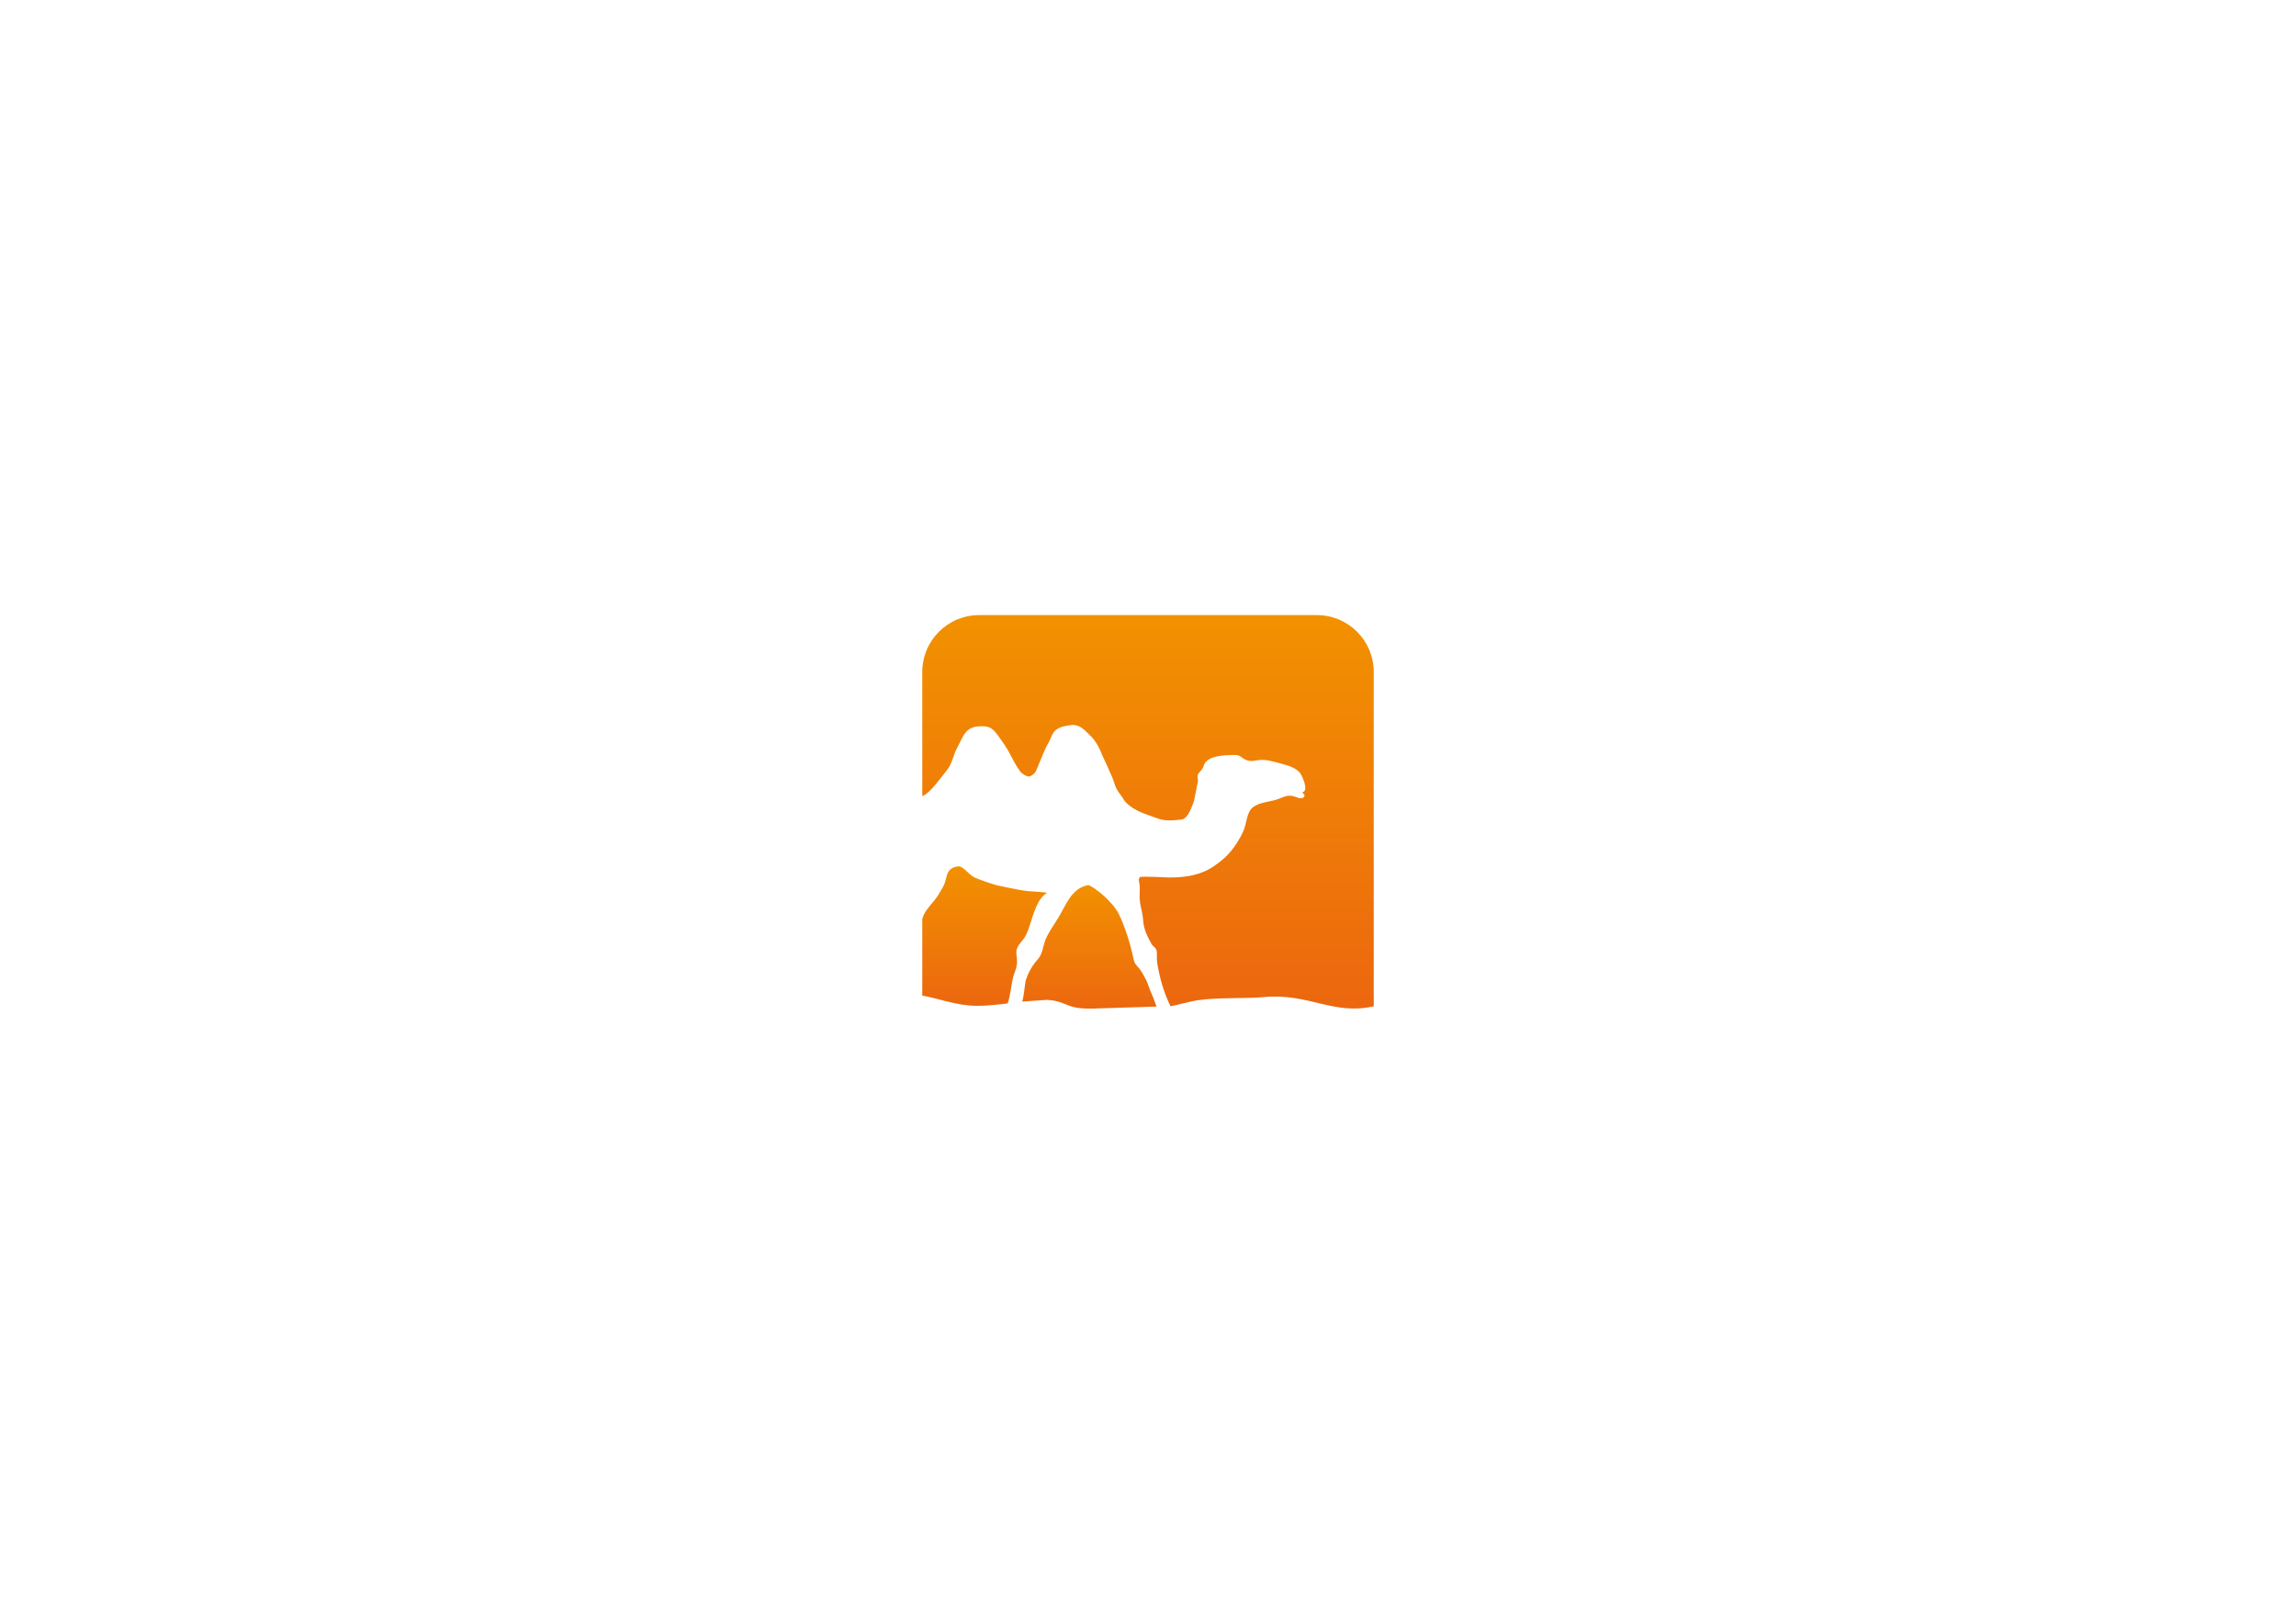
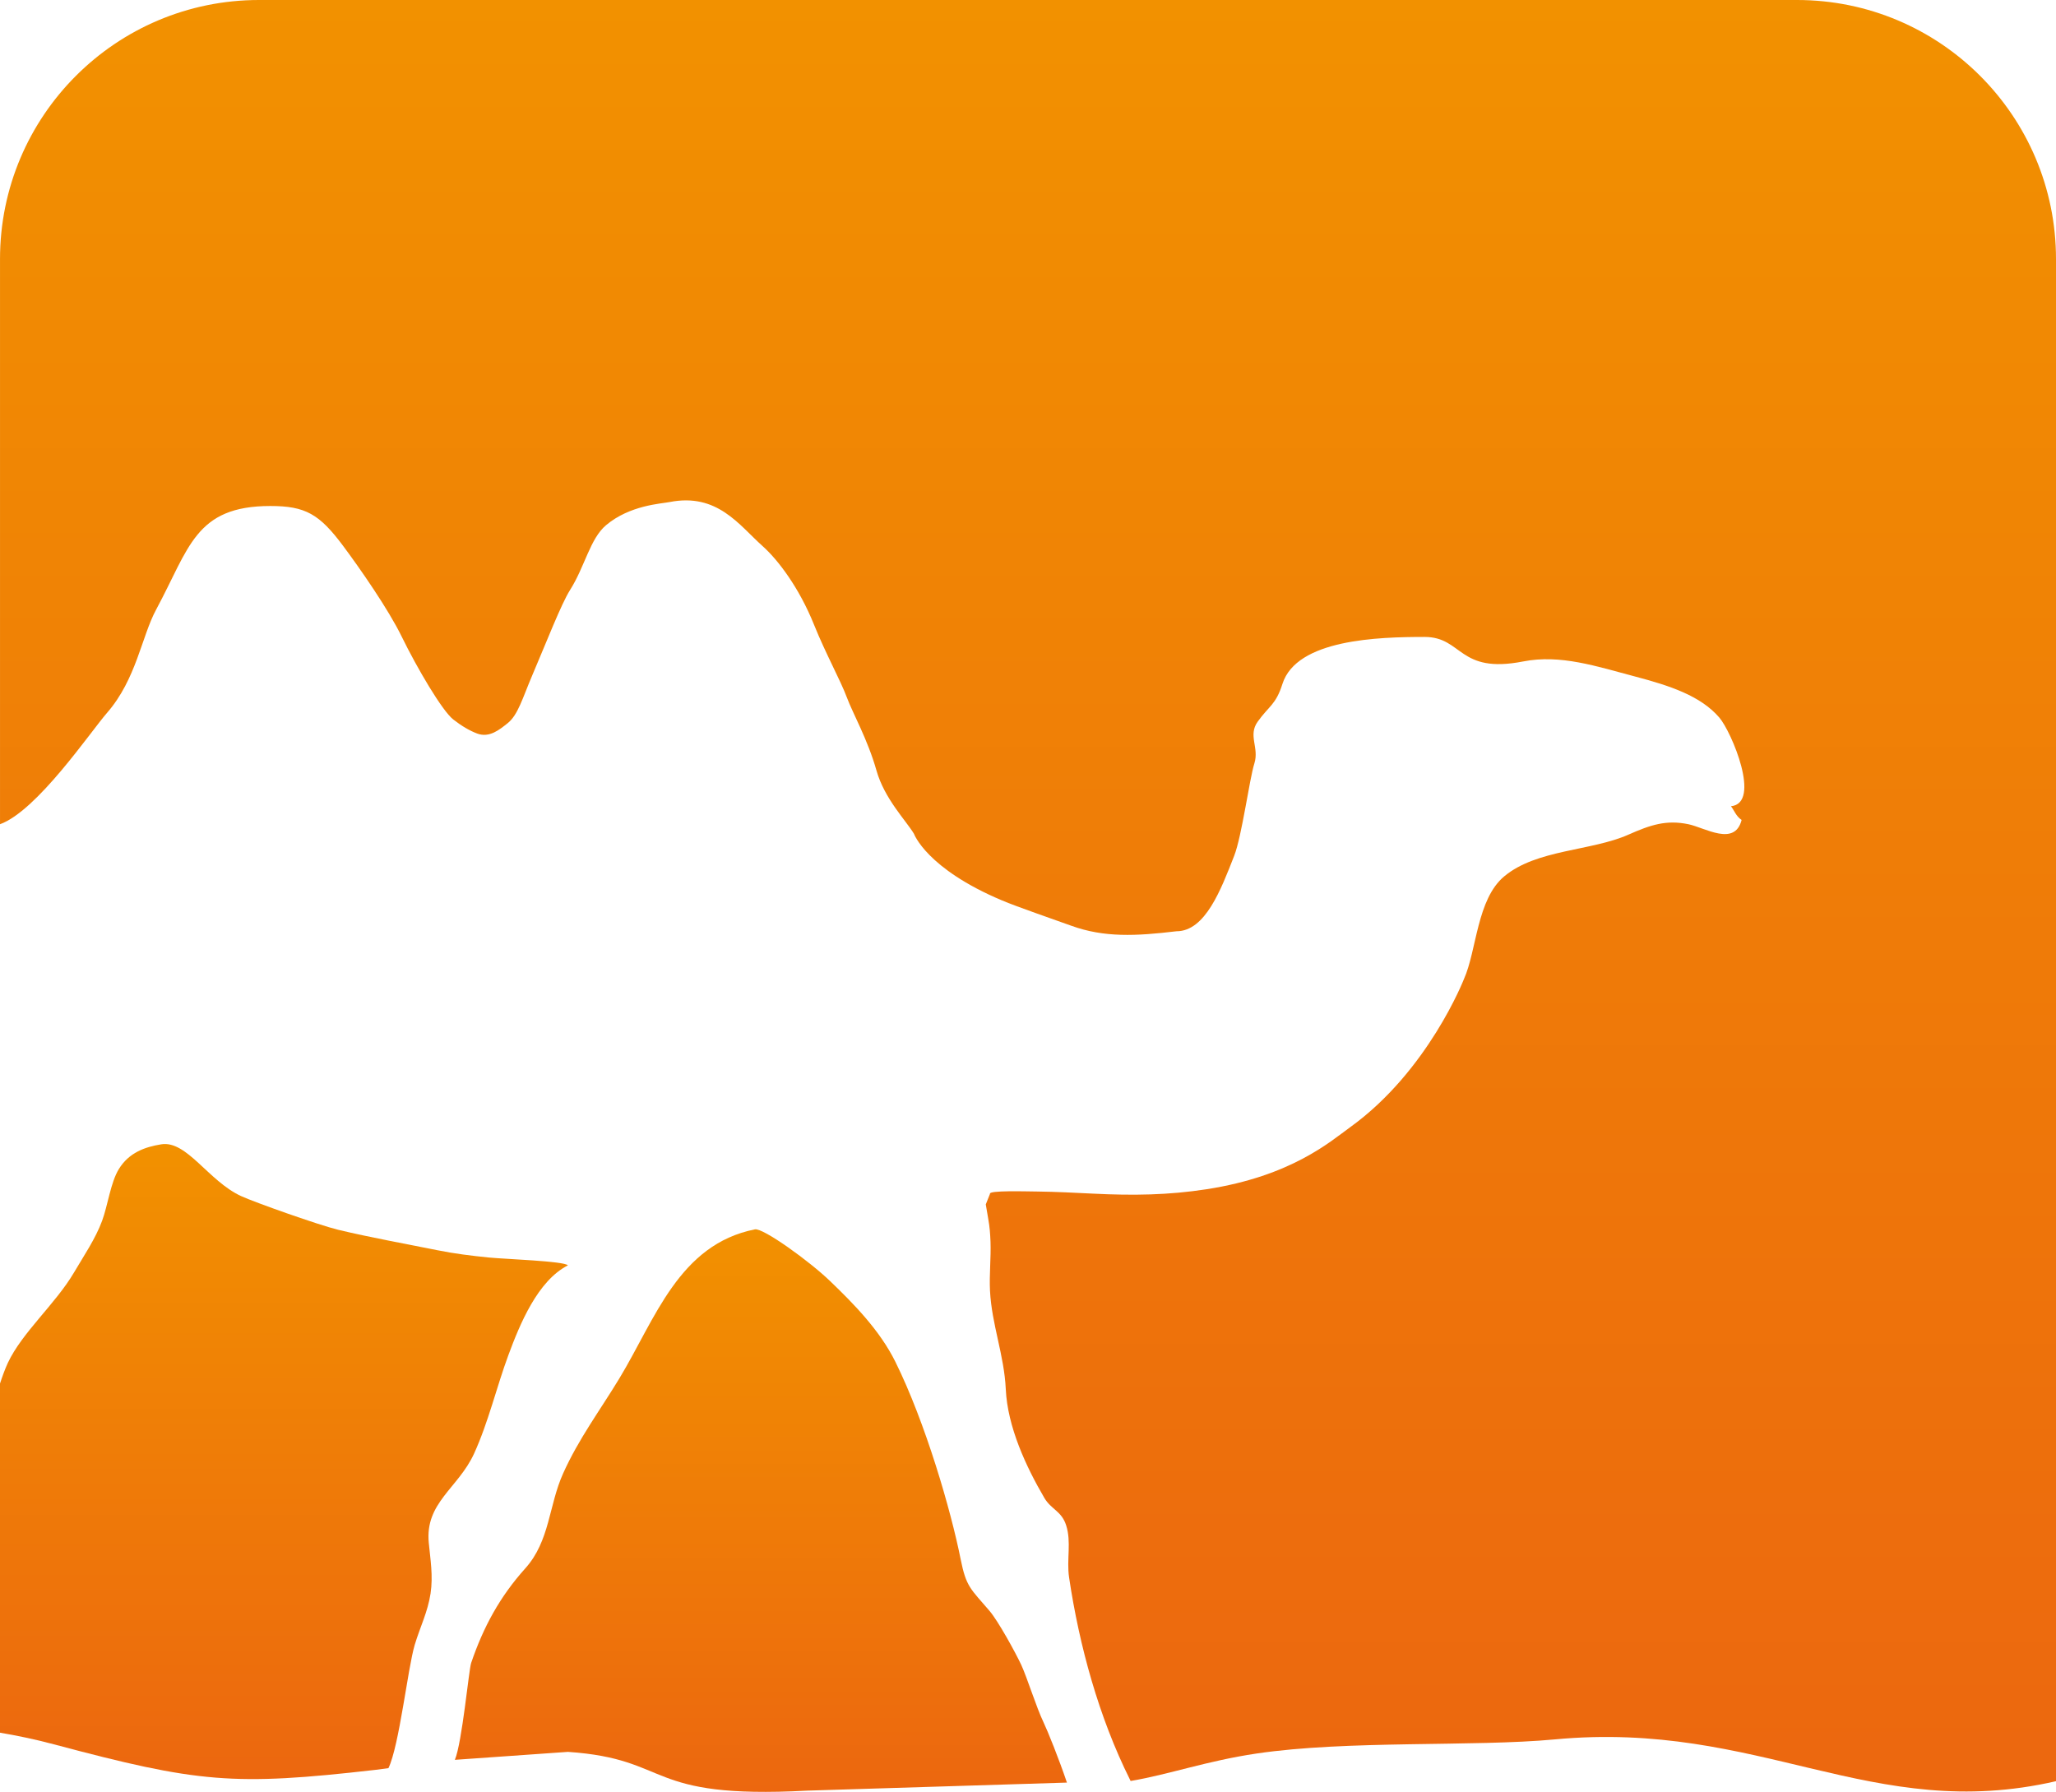
- <svg xmlns="http://www.w3.org/2000/svg" version="1.1" id="Layer_1" x="0px" y="0px" width="841.89px" height="595.28px" viewBox="0 0 841.89 595.28" enable-background="new 0 0 841.89 595.28" xml:space="preserve">
-   <g>
-     <path fill="none" d="M421.084,323.402l0.023-0.061C421.073,323.187,421.061,323.152,421.084,323.402z" />
+ <svg xmlns="http://www.w3.org/2000/svg" version="1.1" id="Layer_1" x="0px" y="0px" width="165.543" height="144.277" viewBox="0 0 165.543 144.277" enable-background="new 0 0 841.89 595.28" xml:space="preserve">
+   <defs id="defs49" />
+   <g id="g3" transform="translate(-338.174,-225.502)">
+     <path d="m 421.084,323.402 0.023,-0.061 c -0.034,-0.154 -0.046,-0.189 -0.023,0.061 z" id="path5" style="fill:none" />
    <linearGradient id="SVGID_1_" gradientUnits="userSpaceOnUse" x1="399.439" y1="324.482" x2="399.439" y2="369.779">
-       <stop offset="0" style="stop-color:#F29100" />
-       <stop offset="1" style="stop-color:#EC670F" />
+       <stop offset="0" style="stop-color:#F29100" id="stop8" />
+       <stop offset="1" style="stop-color:#EC670F" id="stop10" />
    </linearGradient>
-     <path fill="url(#SVGID_1_)" d="M420.397,359.542c-0.459-0.978-1.853-3.524-2.553-4.34c-1.52-1.779-1.875-1.913-2.322-4.159   c-0.777-3.911-2.834-11.004-5.258-15.899c-1.252-2.526-3.334-4.648-5.24-6.48c-1.664-1.607-5.414-4.311-6.068-4.177   c-6.125,1.223-8.025,7.23-10.906,11.989c-1.594,2.632-3.283,4.871-4.539,7.671c-1.16,2.575-1.057,5.426-3.043,7.637   c-2.037,2.27-3.361,4.684-4.359,7.617c-0.189,0.558-0.727,6.417-1.311,7.798l9.103-0.641c8.483,0.578,6.033,3.829,19.273,3.121   l20.906-0.647c-0.648-1.916-1.541-4.135-1.885-4.856C421.612,362.962,420.879,360.586,420.397,359.542z" />
+     <path d="m 420.397,359.542 c -0.459,-0.978 -1.853,-3.524 -2.553,-4.34 -1.52,-1.779 -1.875,-1.913 -2.322,-4.159 -0.777,-3.911 -2.834,-11.004 -5.258,-15.899 -1.252,-2.526 -3.334,-4.648 -5.24,-6.48 -1.664,-1.607 -5.414,-4.311 -6.068,-4.177 -6.125,1.223 -8.025,7.23 -10.906,11.989 -1.594,2.632 -3.283,4.871 -4.539,7.671 -1.16,2.575 -1.057,5.426 -3.043,7.637 -2.037,2.27 -3.361,4.684 -4.359,7.617 -0.189,0.558 -0.727,6.417 -1.311,7.798 l 9.103,-0.641 c 8.483,0.578 6.033,3.829 19.273,3.121 l 20.906,-0.647 c -0.648,-1.916 -1.541,-4.135 -1.885,-4.856 -0.583,-1.214 -1.316,-3.59 -1.798,-4.634 z" id="path12" style="fill:url(#SVGID_1_)" />
    <linearGradient id="SVGID_2_" gradientUnits="userSpaceOnUse" x1="429.202" y1="368.901" x2="429.202" y2="368.901">
-       <stop offset="0" style="stop-color:#F29100" />
-       <stop offset="1" style="stop-color:#EC670F" />
+       <stop offset="0" style="stop-color:#F29100" id="stop15" />
+       <stop offset="1" style="stop-color:#EC670F" id="stop17" />
    </linearGradient>
-     <path fill="url(#SVGID_2_)" d="M429.202,368.902" />
+     <path d="M 429.202,368.902" id="path19" style="fill:url(#SVGID_2_)" />
    <linearGradient id="SVGID_3_" gradientUnits="userSpaceOnUse" x1="420.945" y1="225.501" x2="420.945" y2="369.749">
-       <stop offset="0" style="stop-color:#F29100" />
-       <stop offset="1" style="stop-color:#EC670F" />
+       <stop offset="0" style="stop-color:#F29100" id="stop22" />
+       <stop offset="1" style="stop-color:#EC670F" id="stop24" />
    </linearGradient>
-     <path fill="url(#SVGID_3_)" d="M446.899,316.252c-1.607,1.16-4.748,3.95-11.58,5.005c-3.066,0.474-5.934,0.513-9.082,0.356   c-1.541-0.074-2.994-0.153-4.539-0.173c-0.91-0.007-3.963-0.104-3.812,0.188l-0.34,0.848c0.053,0.279,0.164,0.976,0.195,1.145   c0.125,0.685,0.16,1.23,0.186,1.86c0.047,1.295-0.107,2.645-0.041,3.952c0.137,2.711,1.143,5.182,1.27,7.917   c0.139,3.045,1.645,6.267,3.102,8.754c0.553,0.947,1.395,1.055,1.762,2.221c0.43,1.336,0.023,2.753,0.232,4.177   c0.82,5.521,2.41,11.292,4.896,16.275c0.018,0.042,0.037,0.087,0.059,0.125c3.07-0.516,6.146-1.62,10.135-2.21   c7.314-1.085,17.486-0.526,24.02-1.138c16.533-1.554,25.506,6.781,40.355,3.365V246.359c0-11.518-9.334-20.857-20.855-20.857   H359.03c-11.517,0-20.855,9.339-20.855,20.857v45.507c2.984-1.079,7.276-7.428,8.621-8.972c2.353-2.7,2.78-6.144,3.952-8.313   c2.669-4.94,3.128-8.337,9.195-8.337c2.828,0,3.951,0.652,5.864,3.219c1.331,1.785,3.63,5.083,4.706,7.288   c1.242,2.544,3.266,5.986,4.156,6.681c0.659,0.516,1.313,0.903,1.923,1.132c0.984,0.369,1.798-0.308,2.456-0.832   c0.84-0.669,1.202-2.032,1.98-3.85c1.121-2.623,2.343-5.766,3.038-6.863c1.203-1.896,1.613-4.146,2.912-5.236   c1.916-1.607,4.416-1.72,5.104-1.856c3.849-0.76,5.599,1.855,7.495,3.546c1.241,1.108,2.937,3.34,4.141,6.331   c0.941,2.336,2.139,4.497,2.64,5.846c0.484,1.302,1.679,3.389,2.387,5.891c0.643,2.272,2.364,4.013,3.018,5.093   c0,0,1.001,2.804,7.088,5.367c1.32,0.556,3.988,1.46,5.58,2.039c2.645,0.961,5.207,0.836,8.469,0.445   c2.326,0,3.586-3.368,4.643-6.065c0.625-1.594,1.224-6.162,1.632-7.459c0.395-1.262-0.529-2.238,0.258-3.344   c0.92-1.291,1.467-1.361,1.998-3.044c1.141-3.604,7.736-3.786,11.443-3.786c3.09,0,2.697,3,7.939,1.974   c3.002-0.589,5.895,0.387,9.082,1.231c2.684,0.712,5.207,1.523,6.719,3.293c0.978,1.146,3.406,6.888,0.932,7.133   c0.238,0.291,0.412,0.816,0.857,1.104c-0.551,2.166-2.949,0.623-4.281,0.345c-1.795-0.372-3.062,0.056-4.818,0.833   c-3.002,1.337-7.393,1.181-10.008,3.359c-2.219,1.846-2.215,5.967-3.25,8.276C456.045,304.334,453.172,311.729,446.899,316.252z" />
+     <path d="m 446.899,316.252 c -1.607,1.16 -4.748,3.95 -11.58,5.005 -3.066,0.474 -5.934,0.513 -9.082,0.356 -1.541,-0.074 -2.994,-0.153 -4.539,-0.173 -0.91,-0.007 -3.963,-0.104 -3.812,0.188 l -0.34,0.848 c 0.053,0.279 0.164,0.976 0.195,1.145 0.125,0.685 0.16,1.23 0.186,1.86 0.047,1.295 -0.107,2.645 -0.041,3.952 0.137,2.711 1.143,5.182 1.27,7.917 0.139,3.045 1.645,6.267 3.102,8.754 0.553,0.947 1.395,1.055 1.762,2.221 0.43,1.336 0.023,2.753 0.232,4.177 0.82,5.521 2.41,11.292 4.896,16.275 0.018,0.042 0.037,0.087 0.059,0.125 3.07,-0.516 6.146,-1.62 10.135,-2.21 7.314,-1.085 17.486,-0.526 24.02,-1.138 16.533,-1.554 25.506,6.781 40.355,3.365 v -122.56 c 0,-11.518 -9.334,-20.857 -20.855,-20.857 H 359.03 c -11.517,0 -20.855,9.339 -20.855,20.857 v 45.507 c 2.984,-1.079 7.276,-7.428 8.621,-8.972 2.353,-2.7 2.78,-6.144 3.952,-8.313 2.669,-4.94 3.128,-8.337 9.195,-8.337 2.828,0 3.951,0.652 5.864,3.219 1.331,1.785 3.63,5.083 4.706,7.288 1.242,2.544 3.266,5.986 4.156,6.681 0.659,0.516 1.313,0.903 1.923,1.132 0.984,0.369 1.798,-0.308 2.456,-0.832 0.84,-0.669 1.202,-2.032 1.98,-3.85 1.121,-2.623 2.343,-5.766 3.038,-6.863 1.203,-1.896 1.613,-4.146 2.912,-5.236 1.916,-1.607 4.416,-1.72 5.104,-1.856 3.849,-0.76 5.599,1.855 7.495,3.546 1.241,1.108 2.937,3.34 4.141,6.331 0.941,2.336 2.139,4.497 2.64,5.846 0.484,1.302 1.679,3.389 2.387,5.891 0.643,2.272 2.364,4.013 3.018,5.093 0,0 1.001,2.804 7.088,5.367 1.32,0.556 3.988,1.46 5.58,2.039 2.645,0.961 5.207,0.836 8.469,0.445 2.326,0 3.586,-3.368 4.643,-6.065 0.625,-1.594 1.224,-6.162 1.632,-7.459 0.395,-1.262 -0.529,-2.238 0.258,-3.344 0.92,-1.291 1.467,-1.361 1.998,-3.044 1.141,-3.604 7.736,-3.786 11.443,-3.786 3.09,0 2.697,3 7.939,1.974 3.002,-0.589 5.895,0.387 9.082,1.231 2.684,0.712 5.207,1.523 6.719,3.293 0.978,1.146 3.406,6.888 0.932,7.133 0.238,0.291 0.412,0.816 0.857,1.104 -0.551,2.166 -2.949,0.623 -4.281,0.345 -1.795,-0.372 -3.062,0.056 -4.818,0.833 -3.002,1.337 -7.393,1.181 -10.008,3.359 -2.219,1.846 -2.215,5.967 -3.25,8.276 -10e-4,-10e-4 -2.874,7.394 -9.147,11.917 z" id="path26" style="fill:url(#SVGID_3_)" />
    <linearGradient id="SVGID_4_" gradientUnits="userSpaceOnUse" x1="361.038" y1="317.616" x2="361.038" y2="368.75">
-       <stop offset="0" style="stop-color:#F29100" />
-       <stop offset="1" style="stop-color:#EC670F" />
+       <stop offset="0" style="stop-color:#F29100" id="stop29" />
+       <stop offset="1" style="stop-color:#EC670F" id="stop31" />
    </linearGradient>
-     <path fill="url(#SVGID_4_)" d="M377.524,326.753c-1.428-0.145-2.754-0.308-4.141-0.588c-2.59-0.522-5.42-1.031-7.971-1.642   c-1.549-0.375-6.709-2.202-7.83-2.717c-2.629-1.212-4.375-4.505-6.43-4.166c-1.312,0.214-2.59,0.664-3.406,1.987   c-0.666,1.079-0.892,2.934-1.353,4.178c-0.535,1.444-1.459,2.792-2.268,4.168c-1.488,2.524-4.166,4.807-5.32,7.266   c-0.232,0.506-0.438,1.072-0.631,1.662v9.434v16.321v2.358c1.346,0.23,2.754,0.513,4.33,0.934   c11.631,3.103,14.469,3.366,25.877,2.061l1.07-0.142c0.873-1.816,1.547-8.004,2.113-9.919c0.441-1.468,1.047-2.638,1.277-4.137   c0.217-1.424-0.02-2.781-0.142-4.075c-0.32-3.242,2.361-4.4,3.641-7.184c1.154-2.519,1.82-5.385,2.775-7.96   c0.916-2.471,2.346-5.963,4.785-7.207C383.604,327.04,378.805,326.881,377.524,326.753z" />
+     <path d="m 377.524,326.753 c -1.428,-0.145 -2.754,-0.308 -4.141,-0.588 -2.59,-0.522 -5.42,-1.031 -7.971,-1.642 -1.549,-0.375 -6.709,-2.202 -7.83,-2.717 -2.629,-1.212 -4.375,-4.505 -6.43,-4.166 -1.312,0.214 -2.59,0.664 -3.406,1.987 -0.666,1.079 -0.892,2.934 -1.353,4.178 -0.535,1.444 -1.459,2.792 -2.268,4.168 -1.488,2.524 -4.166,4.807 -5.32,7.266 -0.232,0.506 -0.438,1.072 -0.631,1.662 v 9.434 16.321 2.358 c 1.346,0.23 2.754,0.513 4.33,0.934 11.631,3.103 14.469,3.366 25.877,2.061 l 1.07,-0.142 c 0.873,-1.816 1.547,-8.004 2.113,-9.919 0.441,-1.468 1.047,-2.638 1.277,-4.137 0.217,-1.424 -0.02,-2.781 -0.142,-4.075 -0.32,-3.242 2.361,-4.4 3.641,-7.184 1.154,-2.519 1.82,-5.385 2.775,-7.96 0.916,-2.471 2.346,-5.963 4.785,-7.207 -0.296,-0.345 -5.095,-0.504 -6.376,-0.632 z" id="path33" style="fill:url(#SVGID_4_)" />
  </g>
-   <g>
- </g>
-   <g>
- </g>
-   <g>
- </g>
-   <g>
- </g>
-   <g>
- </g>
-   <g>
- </g>
+   <g id="g35" transform="translate(-338.174,-225.502)" />
+   <g id="g37" transform="translate(-338.174,-225.502)" />
+   <g id="g39" transform="translate(-338.174,-225.502)" />
+   <g id="g41" transform="translate(-338.174,-225.502)" />
+   <g id="g43" transform="translate(-338.174,-225.502)" />
+   <g id="g45" transform="translate(-338.174,-225.502)" />
</svg>
